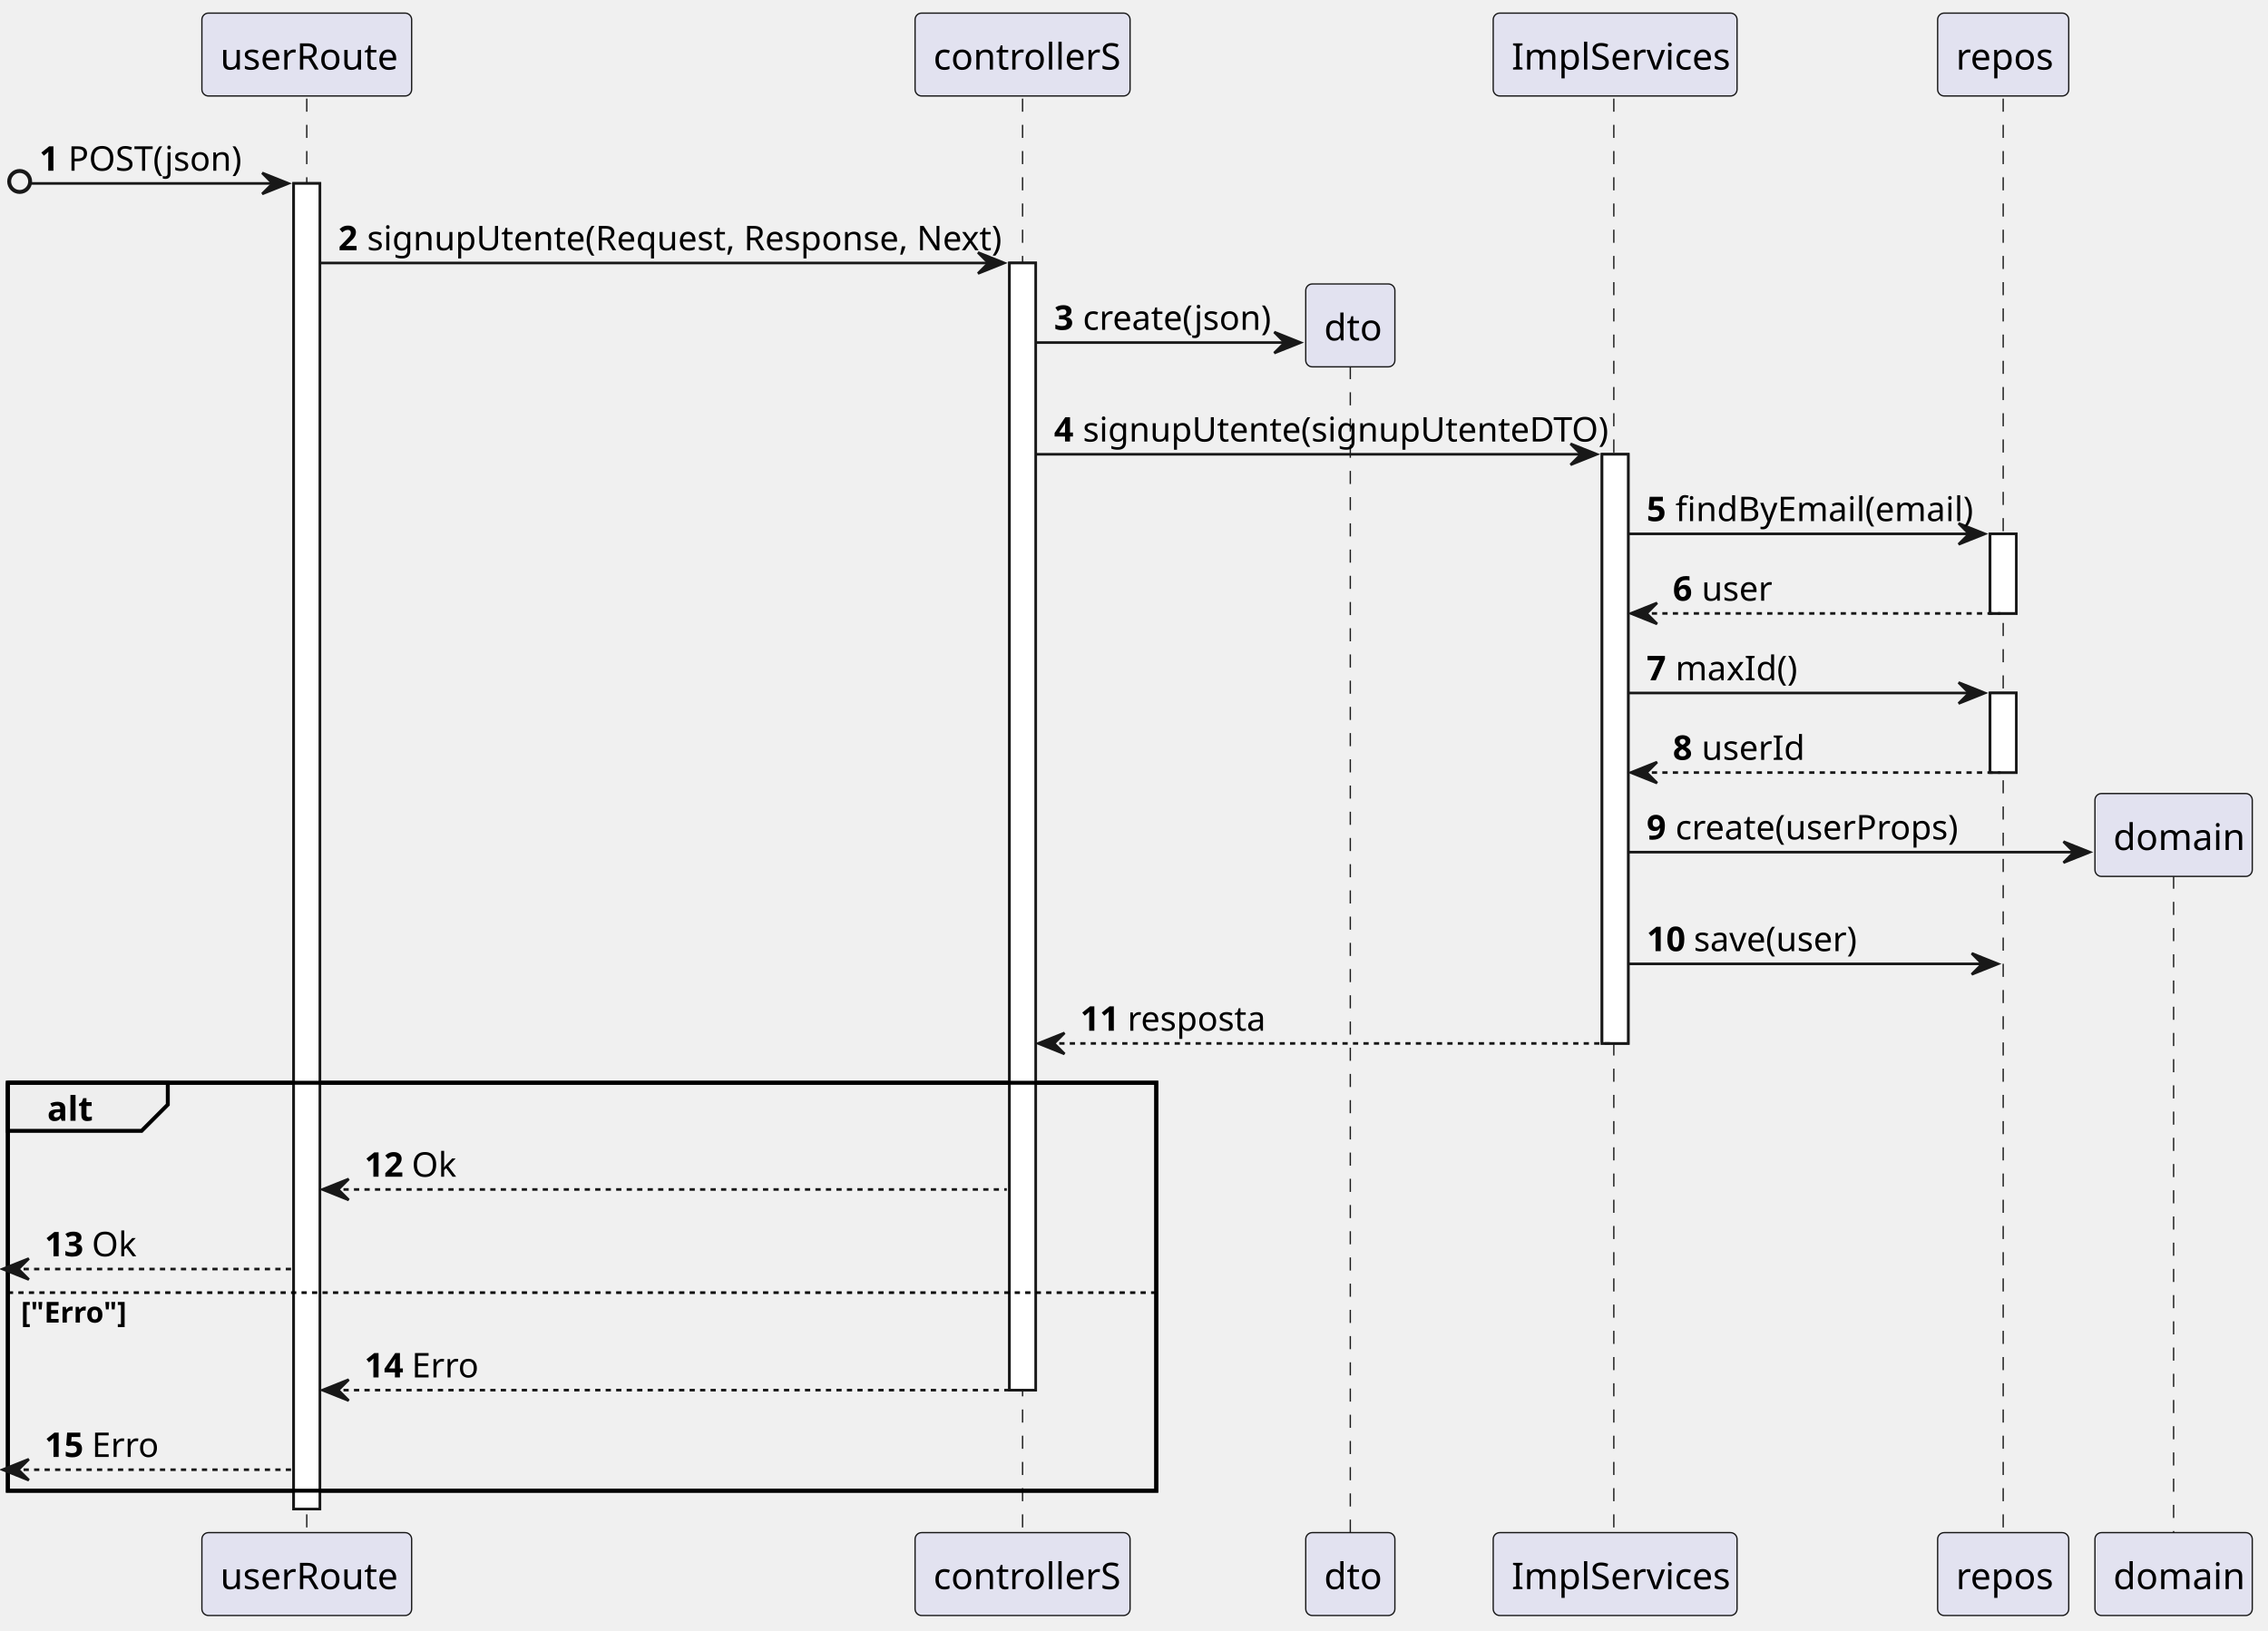
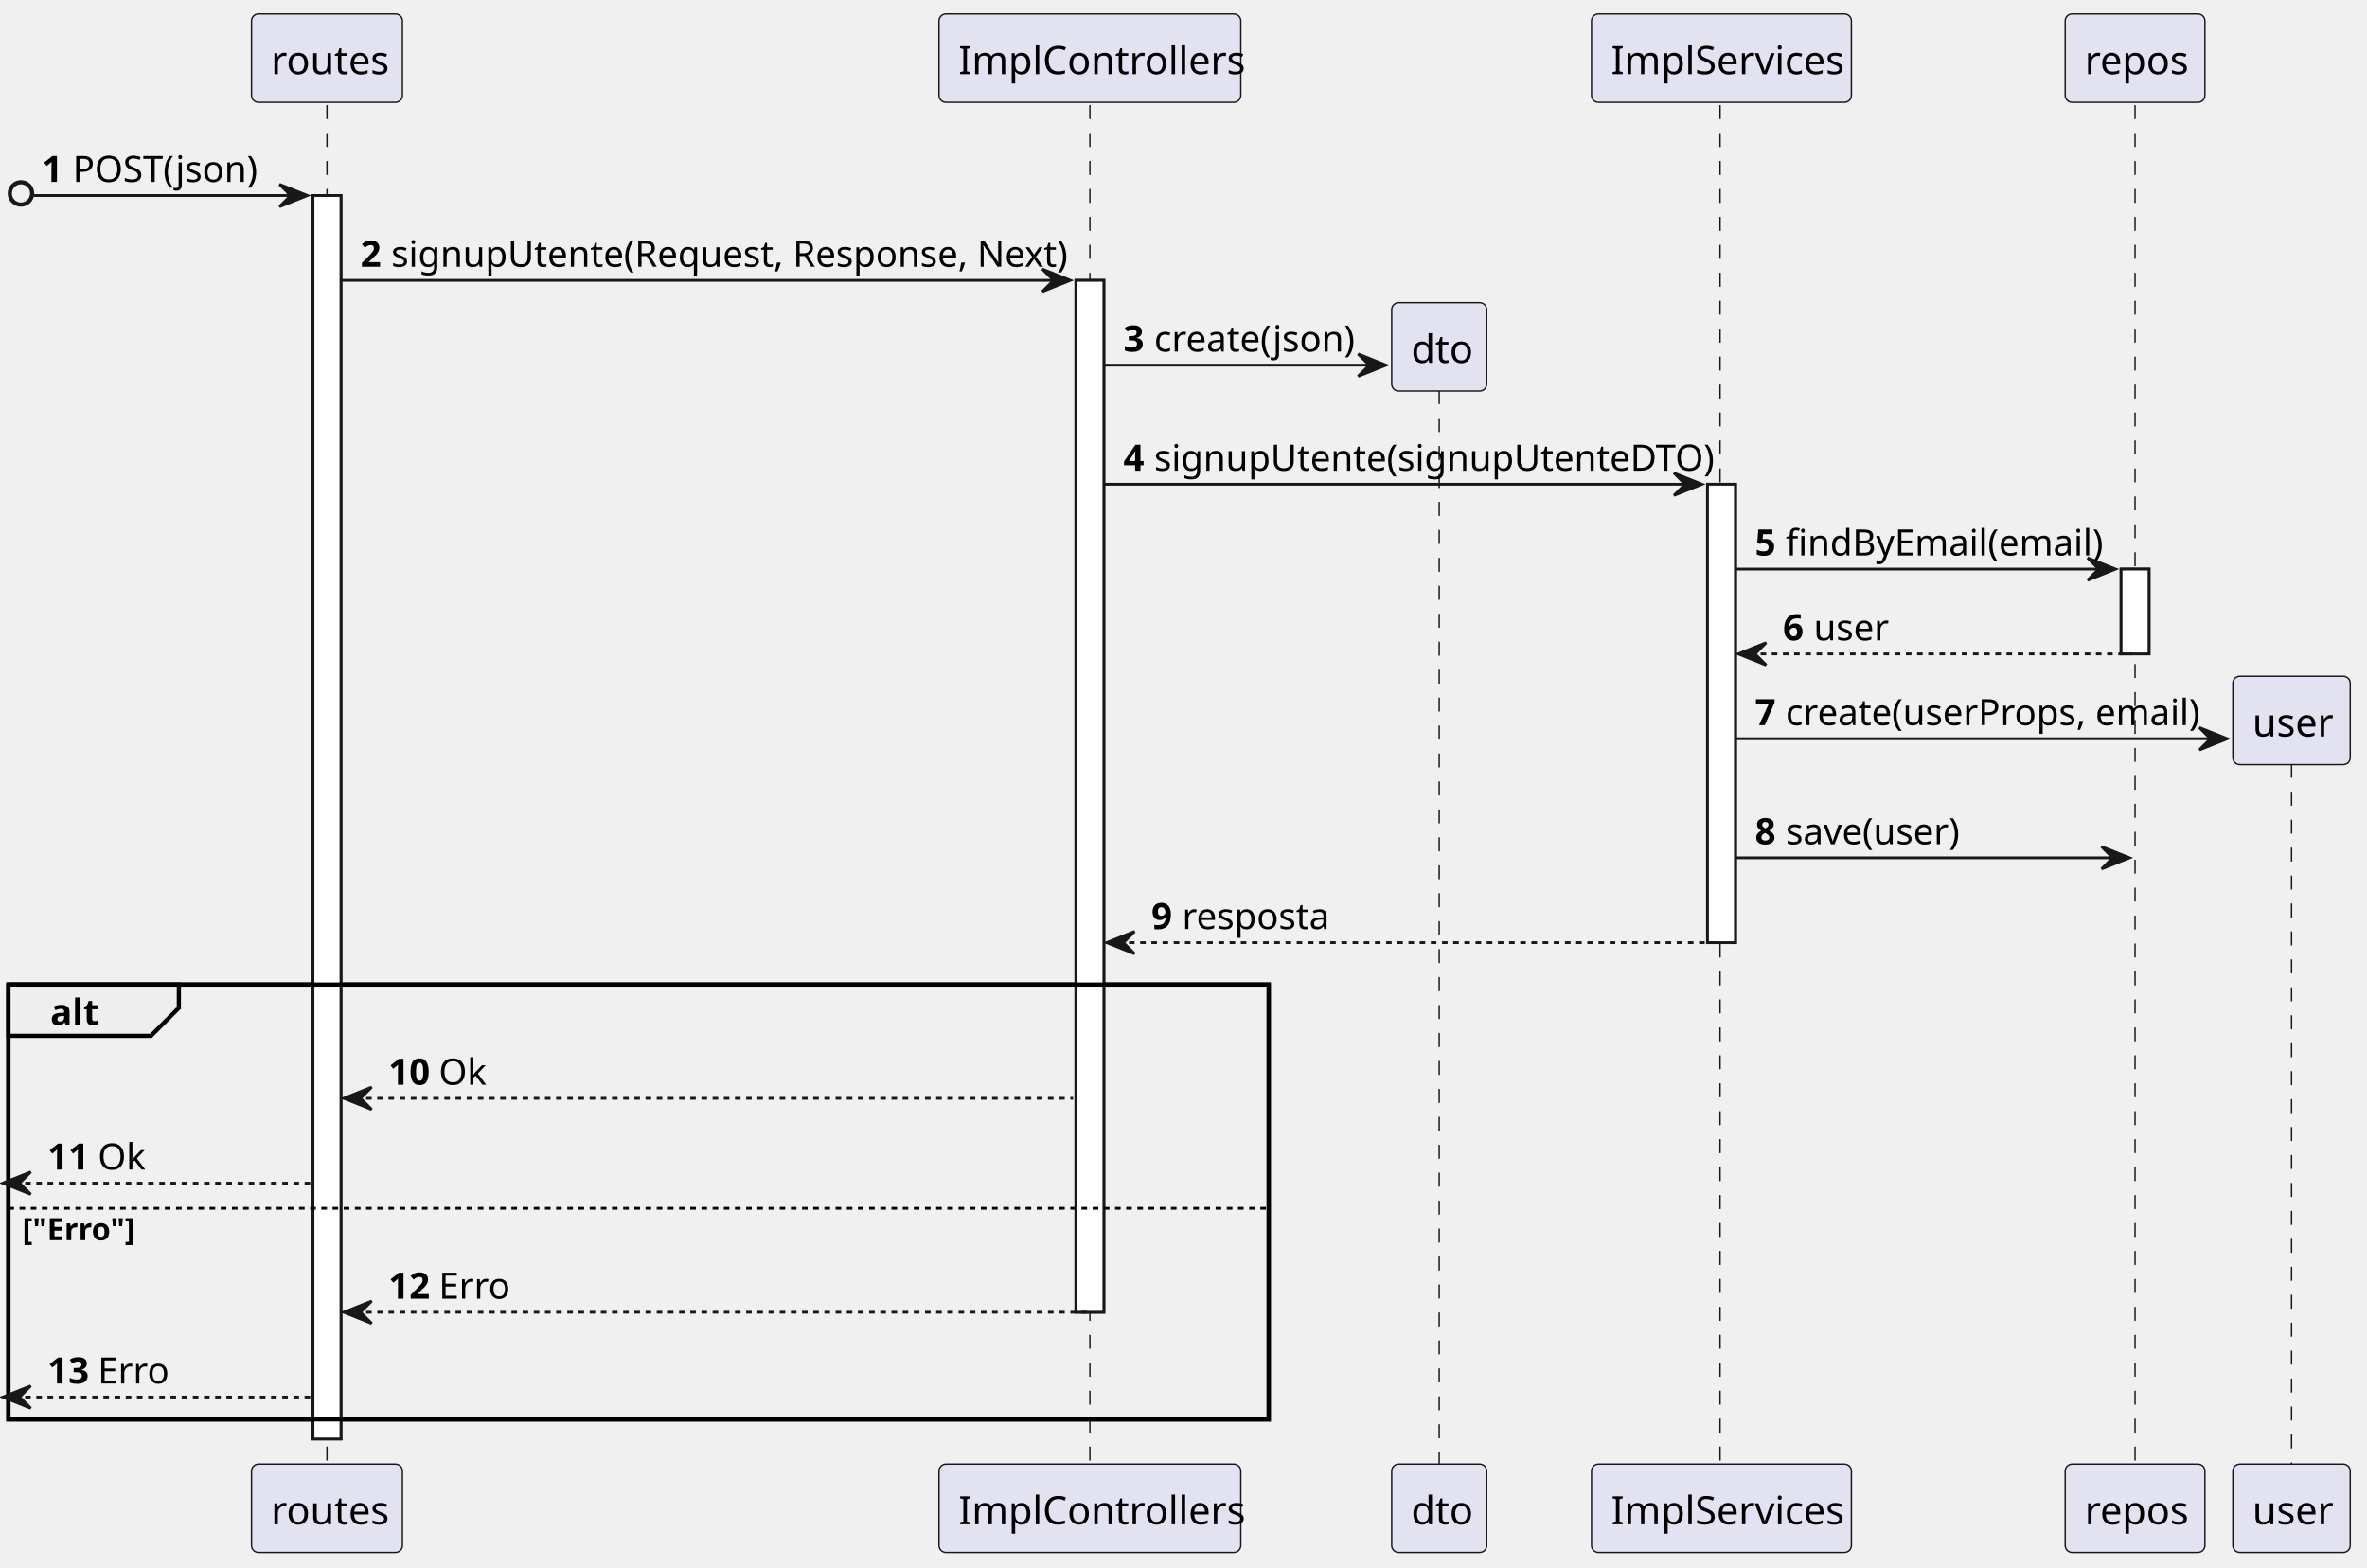
- <svg xmlns="http://www.w3.org/2000/svg" contentStyleType="text/css" height="622px" preserveAspectRatio="none" style="width:865px;height:622px;background:#FFFFFF;" version="1.1" viewBox="0 0 865 622" width="865px" zoomAndPan="magnify">
+ <svg xmlns="http://www.w3.org/2000/svg" contentStyleType="text/css" height="561px" preserveAspectRatio="none" style="width:847px;height:561px;background:#FFFFFF;" version="1.1" viewBox="0 0 847 561" width="847px" zoomAndPan="magnify">
  <defs />
  <g>
-     <rect fill="#FFFFFF" height="505.625" style="stroke:#181818;stroke-width:1.0;" width="10" x="112" y="69.961" />
-     <rect fill="#FFFFFF" height="429.922" style="stroke:#181818;stroke-width:1.0;" width="10" x="385" y="100.312" />
-     <rect fill="#FFFFFF" height="224.719" style="stroke:#181818;stroke-width:1.0;" width="10" x="611" y="173.273" />
+     <rect fill="#FFFFFF" height="444.922" style="stroke:#181818;stroke-width:1.0;" width="10" x="112" y="69.961" />
+     <rect fill="#FFFFFF" height="369.219" style="stroke:#181818;stroke-width:1.0;" width="10" x="385" y="100.312" />
+     <rect fill="#FFFFFF" height="164.016" style="stroke:#181818;stroke-width:1.0;" width="10" x="611" y="173.273" />
    <rect fill="#FFFFFF" height="30.352" style="stroke:#181818;stroke-width:1.0;" width="10" x="759" y="203.625" />
-     <rect fill="#FFFFFF" height="30.352" style="stroke:#181818;stroke-width:1.0;" width="10" x="759" y="264.328" />
-     <rect fill="none" height="155.594" style="stroke:#000000;stroke-width:1.5;" width="438" x="3" y="412.992" />
-     <line style="stroke:#181818;stroke-width:0.5;stroke-dasharray:5.0,5.0;" x1="117" x2="117" y1="37.609" y2="585.586" />
-     <line style="stroke:#181818;stroke-width:0.5;stroke-dasharray:5.0,5.0;" x1="390" x2="390" y1="37.609" y2="585.586" />
-     <line style="stroke:#181818;stroke-width:0.5;stroke-dasharray:5.0,5.0;" x1="515" x2="515" y1="139.617" y2="585.586" />
-     <line style="stroke:#181818;stroke-width:0.5;stroke-dasharray:5.0,5.0;" x1="615.5" x2="615.5" y1="37.609" y2="585.586" />
-     <line style="stroke:#181818;stroke-width:0.5;stroke-dasharray:5.0,5.0;" x1="764" x2="764" y1="37.609" y2="585.586" />
-     <line style="stroke:#181818;stroke-width:0.5;stroke-dasharray:5.0,5.0;" x1="829" x2="829" y1="333.984" y2="585.586" />
-     <rect fill="#E2E2F0" height="31.609" rx="2.5" ry="2.5" style="stroke:#181818;stroke-width:0.5;" width="80" x="77" y="5" />
-     <text fill="#000000" font-family="sans-serif" font-size="14" lengthAdjust="spacing" textLength="66" x="84" y="26.533">userRoute</text>
-     <rect fill="#E2E2F0" height="31.609" rx="2.5" ry="2.5" style="stroke:#181818;stroke-width:0.5;" width="80" x="77" y="584.586" />
-     <text fill="#000000" font-family="sans-serif" font-size="14" lengthAdjust="spacing" textLength="66" x="84" y="606.119">userRoute</text>
-     <rect fill="#E2E2F0" height="31.609" rx="2.5" ry="2.5" style="stroke:#181818;stroke-width:0.5;" width="82" x="349" y="5" />
-     <text fill="#000000" font-family="sans-serif" font-size="14" lengthAdjust="spacing" textLength="68" x="356" y="26.533">controllerS</text>
-     <rect fill="#E2E2F0" height="31.609" rx="2.5" ry="2.5" style="stroke:#181818;stroke-width:0.5;" width="82" x="349" y="584.586" />
-     <text fill="#000000" font-family="sans-serif" font-size="14" lengthAdjust="spacing" textLength="68" x="356" y="606.119">controllerS</text>
-     <rect fill="#E2E2F0" height="31.609" rx="2.5" ry="2.5" style="stroke:#181818;stroke-width:0.5;" width="34" x="498" y="584.586" />
-     <text fill="#000000" font-family="sans-serif" font-size="14" lengthAdjust="spacing" textLength="20" x="505" y="606.119">dto</text>
+     <rect fill="none" height="155.594" style="stroke:#000000;stroke-width:1.5;" width="451" x="3" y="352.289" />
+     <line style="stroke:#181818;stroke-width:0.5;stroke-dasharray:5.0,5.0;" x1="117" x2="117" y1="37.609" y2="524.883" />
+     <line style="stroke:#181818;stroke-width:0.5;stroke-dasharray:5.0,5.0;" x1="390" x2="390" y1="37.609" y2="524.883" />
+     <line style="stroke:#181818;stroke-width:0.5;stroke-dasharray:5.0,5.0;" x1="515" x2="515" y1="139.617" y2="524.883" />
+     <line style="stroke:#181818;stroke-width:0.5;stroke-dasharray:5.0,5.0;" x1="615.5" x2="615.5" y1="37.609" y2="524.883" />
+     <line style="stroke:#181818;stroke-width:0.5;stroke-dasharray:5.0,5.0;" x1="764" x2="764" y1="37.609" y2="524.883" />
+     <line style="stroke:#181818;stroke-width:0.5;stroke-dasharray:5.0,5.0;" x1="820" x2="820" y1="273.281" y2="524.883" />
+     <rect fill="#E2E2F0" height="31.609" rx="2.5" ry="2.5" style="stroke:#181818;stroke-width:0.5;" width="54" x="90" y="5" />
+     <text fill="#000000" font-family="sans-serif" font-size="14" lengthAdjust="spacing" textLength="40" x="97" y="26.533">routes</text>
+     <rect fill="#E2E2F0" height="31.609" rx="2.5" ry="2.5" style="stroke:#181818;stroke-width:0.5;" width="54" x="90" y="523.883" />
+     <text fill="#000000" font-family="sans-serif" font-size="14" lengthAdjust="spacing" textLength="40" x="97" y="545.416">routes</text>
+     <rect fill="#E2E2F0" height="31.609" rx="2.5" ry="2.5" style="stroke:#181818;stroke-width:0.5;" width="108" x="336" y="5" />
+     <text fill="#000000" font-family="sans-serif" font-size="14" lengthAdjust="spacing" textLength="94" x="343" y="26.533">ImplControllers</text>
+     <rect fill="#E2E2F0" height="31.609" rx="2.5" ry="2.5" style="stroke:#181818;stroke-width:0.5;" width="108" x="336" y="523.883" />
+     <text fill="#000000" font-family="sans-serif" font-size="14" lengthAdjust="spacing" textLength="94" x="343" y="545.416">ImplControllers</text>
+     <rect fill="#E2E2F0" height="31.609" rx="2.5" ry="2.5" style="stroke:#181818;stroke-width:0.5;" width="34" x="498" y="523.883" />
+     <text fill="#000000" font-family="sans-serif" font-size="14" lengthAdjust="spacing" textLength="20" x="505" y="545.416">dto</text>
    <rect fill="#E2E2F0" height="31.609" rx="2.5" ry="2.5" style="stroke:#181818;stroke-width:0.5;" width="93" x="569.5" y="5" />
    <text fill="#000000" font-family="sans-serif" font-size="14" lengthAdjust="spacing" textLength="79" x="576.5" y="26.533">ImplServices</text>
-     <rect fill="#E2E2F0" height="31.609" rx="2.5" ry="2.5" style="stroke:#181818;stroke-width:0.5;" width="93" x="569.5" y="584.586" />
-     <text fill="#000000" font-family="sans-serif" font-size="14" lengthAdjust="spacing" textLength="79" x="576.5" y="606.119">ImplServices</text>
+     <rect fill="#E2E2F0" height="31.609" rx="2.5" ry="2.5" style="stroke:#181818;stroke-width:0.5;" width="93" x="569.5" y="523.883" />
+     <text fill="#000000" font-family="sans-serif" font-size="14" lengthAdjust="spacing" textLength="79" x="576.5" y="545.416">ImplServices</text>
    <rect fill="#E2E2F0" height="31.609" rx="2.5" ry="2.5" style="stroke:#181818;stroke-width:0.5;" width="50" x="739" y="5" />
    <text fill="#000000" font-family="sans-serif" font-size="14" lengthAdjust="spacing" textLength="36" x="746" y="26.533">repos</text>
-     <rect fill="#E2E2F0" height="31.609" rx="2.5" ry="2.5" style="stroke:#181818;stroke-width:0.5;" width="50" x="739" y="584.586" />
-     <text fill="#000000" font-family="sans-serif" font-size="14" lengthAdjust="spacing" textLength="36" x="746" y="606.119">repos</text>
-     <rect fill="#E2E2F0" height="31.609" rx="2.5" ry="2.5" style="stroke:#181818;stroke-width:0.5;" width="60" x="799" y="584.586" />
-     <text fill="#000000" font-family="sans-serif" font-size="14" lengthAdjust="spacing" textLength="46" x="806" y="606.119">domain</text>
-     <rect fill="#FFFFFF" height="505.625" style="stroke:#181818;stroke-width:1.0;" width="10" x="112" y="69.961" />
-     <rect fill="#FFFFFF" height="429.922" style="stroke:#181818;stroke-width:1.0;" width="10" x="385" y="100.312" />
-     <rect fill="#FFFFFF" height="224.719" style="stroke:#181818;stroke-width:1.0;" width="10" x="611" y="173.273" />
+     <rect fill="#E2E2F0" height="31.609" rx="2.5" ry="2.5" style="stroke:#181818;stroke-width:0.5;" width="50" x="739" y="523.883" />
+     <text fill="#000000" font-family="sans-serif" font-size="14" lengthAdjust="spacing" textLength="36" x="746" y="545.416">repos</text>
+     <rect fill="#E2E2F0" height="31.609" rx="2.5" ry="2.5" style="stroke:#181818;stroke-width:0.5;" width="42" x="799" y="523.883" />
+     <text fill="#000000" font-family="sans-serif" font-size="14" lengthAdjust="spacing" textLength="28" x="806" y="545.416">user</text>
+     <rect fill="#FFFFFF" height="444.922" style="stroke:#181818;stroke-width:1.0;" width="10" x="112" y="69.961" />
+     <rect fill="#FFFFFF" height="369.219" style="stroke:#181818;stroke-width:1.0;" width="10" x="385" y="100.312" />
+     <rect fill="#FFFFFF" height="164.016" style="stroke:#181818;stroke-width:1.0;" width="10" x="611" y="173.273" />
    <rect fill="#FFFFFF" height="30.352" style="stroke:#181818;stroke-width:1.0;" width="10" x="759" y="203.625" />
-     <rect fill="#FFFFFF" height="30.352" style="stroke:#181818;stroke-width:1.0;" width="10" x="759" y="264.328" />
    <ellipse cx="7.5" cy="69.211" fill="none" rx="4" ry="4" style="stroke:#181818;stroke-width:1.5;" />
    <polygon fill="#181818" points="100,65.961,110,69.961,100,73.961,104,69.961" style="stroke:#181818;stroke-width:1.0;" />
    <line style="stroke:#181818;stroke-width:1.0;" x1="12" x2="106" y1="69.961" y2="69.961" />
    <text fill="#000000" font-family="sans-serif" font-size="13" font-weight="bold" lengthAdjust="spacing" textLength="7" x="15" y="65.105">1</text>
    <text fill="#000000" font-family="sans-serif" font-size="13" lengthAdjust="spacing" textLength="67" x="26" y="65.105">POST(json)</text>
    <polygon fill="#181818" points="373,96.312,383,100.312,373,104.312,377,100.312" style="stroke:#181818;stroke-width:1.0;" />
    <line style="stroke:#181818;stroke-width:1.0;" x1="122" x2="379" y1="100.312" y2="100.312" />
    <text fill="#000000" font-family="sans-serif" font-size="13" font-weight="bold" lengthAdjust="spacing" textLength="7" x="129" y="95.456">2</text>
    <text fill="#000000" font-family="sans-serif" font-size="13" lengthAdjust="spacing" textLength="233" x="140" y="95.456">signupUtente(Request, Response, Next)</text>
    <polygon fill="#181818" points="486,126.664,496,130.664,486,134.664,490,130.664" style="stroke:#181818;stroke-width:1.0;" />
    <line style="stroke:#181818;stroke-width:1.0;" x1="395" x2="492" y1="130.664" y2="130.664" />
    <text fill="#000000" font-family="sans-serif" font-size="13" font-weight="bold" lengthAdjust="spacing" textLength="7" x="402" y="125.808">3</text>
    <text fill="#000000" font-family="sans-serif" font-size="13" lengthAdjust="spacing" textLength="68" x="413" y="125.808">create(json)</text>
    <rect fill="#E2E2F0" height="31.609" rx="2.5" ry="2.5" style="stroke:#181818;stroke-width:0.5;" width="34" x="498" y="108.312" />
    <text fill="#000000" font-family="sans-serif" font-size="14" lengthAdjust="spacing" textLength="20" x="505" y="129.846">dto</text>
    <polygon fill="#181818" points="599,169.273,609,173.273,599,177.273,603,173.273" style="stroke:#181818;stroke-width:1.0;" />
    <line style="stroke:#181818;stroke-width:1.0;" x1="395" x2="605" y1="173.273" y2="173.273" />
    <text fill="#000000" font-family="sans-serif" font-size="13" font-weight="bold" lengthAdjust="spacing" textLength="7" x="402" y="168.417">4</text>
    <text fill="#000000" font-family="sans-serif" font-size="13" lengthAdjust="spacing" textLength="186" x="413" y="168.417">signupUtente(signupUtenteDTO)</text>
    <polygon fill="#181818" points="747,199.625,757,203.625,747,207.625,751,203.625" style="stroke:#181818;stroke-width:1.0;" />
    <line style="stroke:#181818;stroke-width:1.0;" x1="621" x2="753" y1="203.625" y2="203.625" />
    <text fill="#000000" font-family="sans-serif" font-size="13" font-weight="bold" lengthAdjust="spacing" textLength="7" x="628" y="198.769">5</text>
    <text fill="#000000" font-family="sans-serif" font-size="13" lengthAdjust="spacing" textLength="108" x="639" y="198.769">findByEmail(email)</text>
    <polygon fill="#181818" points="632,229.977,622,233.977,632,237.977,628,233.977" style="stroke:#181818;stroke-width:1.0;" />
    <line style="stroke:#181818;stroke-width:1.0;stroke-dasharray:2.0,2.0;" x1="626" x2="763" y1="233.977" y2="233.977" />
    <text fill="#000000" font-family="sans-serif" font-size="13" font-weight="bold" lengthAdjust="spacing" textLength="7" x="638" y="229.12">6</text>
    <text fill="#000000" font-family="sans-serif" font-size="13" lengthAdjust="spacing" textLength="25" x="649" y="229.12">user</text>
-     <polygon fill="#181818" points="747,260.328,757,264.328,747,268.328,751,264.328" style="stroke:#181818;stroke-width:1.0;" />
-     <line style="stroke:#181818;stroke-width:1.0;" x1="621" x2="753" y1="264.328" y2="264.328" />
+     <polygon fill="#181818" points="787,260.328,797,264.328,787,268.328,791,264.328" style="stroke:#181818;stroke-width:1.0;" />
+     <line style="stroke:#181818;stroke-width:1.0;" x1="621" x2="793" y1="264.328" y2="264.328" />
    <text fill="#000000" font-family="sans-serif" font-size="13" font-weight="bold" lengthAdjust="spacing" textLength="7" x="628" y="259.472">7</text>
-     <text fill="#000000" font-family="sans-serif" font-size="13" lengthAdjust="spacing" textLength="43" x="639" y="259.472">maxId()</text>
-     <polygon fill="#181818" points="632,290.68,622,294.68,632,298.68,628,294.68" style="stroke:#181818;stroke-width:1.0;" />
-     <line style="stroke:#181818;stroke-width:1.0;stroke-dasharray:2.0,2.0;" x1="626" x2="763" y1="294.68" y2="294.68" />
-     <text fill="#000000" font-family="sans-serif" font-size="13" font-weight="bold" lengthAdjust="spacing" textLength="7" x="638" y="289.823">8</text>
-     <text fill="#000000" font-family="sans-serif" font-size="13" lengthAdjust="spacing" textLength="35" x="649" y="289.823">userId</text>
-     <polygon fill="#181818" points="787,321.031,797,325.031,787,329.031,791,325.031" style="stroke:#181818;stroke-width:1.0;" />
-     <line style="stroke:#181818;stroke-width:1.0;" x1="621" x2="793" y1="325.031" y2="325.031" />
-     <text fill="#000000" font-family="sans-serif" font-size="13" font-weight="bold" lengthAdjust="spacing" textLength="7" x="628" y="320.175">9</text>
-     <text fill="#000000" font-family="sans-serif" font-size="13" lengthAdjust="spacing" textLength="103" x="639" y="320.175">create(userProps)</text>
-     <rect fill="#E2E2F0" height="31.609" rx="2.5" ry="2.5" style="stroke:#181818;stroke-width:0.5;" width="60" x="799" y="302.68" />
-     <text fill="#000000" font-family="sans-serif" font-size="14" lengthAdjust="spacing" textLength="46" x="806" y="324.213">domain</text>
-     <polygon fill="#181818" points="752,363.641,762,367.641,752,371.641,756,367.641" style="stroke:#181818;stroke-width:1.0;" />
-     <line style="stroke:#181818;stroke-width:1.0;" x1="621" x2="758" y1="367.641" y2="367.641" />
-     <text fill="#000000" font-family="sans-serif" font-size="13" font-weight="bold" lengthAdjust="spacing" textLength="14" x="628" y="362.784">10</text>
-     <text fill="#000000" font-family="sans-serif" font-size="13" lengthAdjust="spacing" textLength="59" x="646" y="362.784">save(user)</text>
-     <polygon fill="#181818" points="406,393.992,396,397.992,406,401.992,402,397.992" style="stroke:#181818;stroke-width:1.0;" />
-     <line style="stroke:#181818;stroke-width:1.0;stroke-dasharray:2.0,2.0;" x1="400" x2="615" y1="397.992" y2="397.992" />
-     <text fill="#000000" font-family="sans-serif" font-size="13" font-weight="bold" lengthAdjust="spacing" textLength="14" x="412" y="393.136">11</text>
-     <text fill="#000000" font-family="sans-serif" font-size="13" lengthAdjust="spacing" textLength="50" x="430" y="393.136">resposta</text>
-     <path d="M3,412.992 L64,412.992 L64,421.344 L54,431.344 L3,431.344 L3,412.992 " fill="#EEEEEE" style="stroke:#000000;stroke-width:1.5;" />
-     <rect fill="none" height="155.594" style="stroke:#000000;stroke-width:1.5;" width="438" x="3" y="412.992" />
-     <text fill="#000000" font-family="sans-serif" font-size="13" font-weight="bold" lengthAdjust="spacing" textLength="16" x="18" y="427.487">alt</text>
-     <polygon fill="#181818" points="133,449.695,123,453.695,133,457.695,129,453.695" style="stroke:#181818;stroke-width:1.0;" />
-     <line style="stroke:#181818;stroke-width:1.0;stroke-dasharray:2.0,2.0;" x1="127" x2="384" y1="453.695" y2="453.695" />
-     <text fill="#000000" font-family="sans-serif" font-size="13" font-weight="bold" lengthAdjust="spacing" textLength="14" x="139" y="448.839">12</text>
-     <text fill="#000000" font-family="sans-serif" font-size="13" lengthAdjust="spacing" textLength="17" x="157" y="448.839">Ok</text>
-     <polygon fill="#181818" points="11,480.047,1,484.047,11,488.047,7,484.047" style="stroke:#181818;stroke-width:1.0;" />
-     <line style="stroke:#181818;stroke-width:1.0;stroke-dasharray:2.0,2.0;" x1="5" x2="111" y1="484.047" y2="484.047" />
-     <text fill="#000000" font-family="sans-serif" font-size="13" font-weight="bold" lengthAdjust="spacing" textLength="14" x="17" y="479.19">13</text>
-     <text fill="#000000" font-family="sans-serif" font-size="13" lengthAdjust="spacing" textLength="17" x="35" y="479.19">Ok</text>
-     <line style="stroke:#000000;stroke-width:1.0;stroke-dasharray:2.0,2.0;" x1="3" x2="441" y1="493.047" y2="493.047" />
-     <text fill="#000000" font-family="sans-serif" font-size="11" font-weight="bold" lengthAdjust="spacing" textLength="41" x="8" y="504.466">["Erro"]</text>
-     <polygon fill="#181818" points="133,526.234,123,530.234,133,534.234,129,530.234" style="stroke:#181818;stroke-width:1.0;" />
-     <line style="stroke:#181818;stroke-width:1.0;stroke-dasharray:2.0,2.0;" x1="127" x2="389" y1="530.234" y2="530.234" />
-     <text fill="#000000" font-family="sans-serif" font-size="13" font-weight="bold" lengthAdjust="spacing" textLength="14" x="139" y="525.378">14</text>
-     <text fill="#000000" font-family="sans-serif" font-size="13" lengthAdjust="spacing" textLength="24" x="157" y="525.378">Erro</text>
-     <polygon fill="#181818" points="11,556.586,1,560.586,11,564.586,7,560.586" style="stroke:#181818;stroke-width:1.0;" />
-     <line style="stroke:#181818;stroke-width:1.0;stroke-dasharray:2.0,2.0;" x1="5" x2="111" y1="560.586" y2="560.586" />
-     <text fill="#000000" font-family="sans-serif" font-size="13" font-weight="bold" lengthAdjust="spacing" textLength="14" x="17" y="555.73">15</text>
-     <text fill="#000000" font-family="sans-serif" font-size="13" lengthAdjust="spacing" textLength="24" x="35" y="555.73">Erro</text>
+     <text fill="#000000" font-family="sans-serif" font-size="13" lengthAdjust="spacing" textLength="142" x="639" y="259.472">create(userProps, email)</text>
+     <rect fill="#E2E2F0" height="31.609" rx="2.5" ry="2.5" style="stroke:#181818;stroke-width:0.5;" width="42" x="799" y="241.977" />
+     <text fill="#000000" font-family="sans-serif" font-size="14" lengthAdjust="spacing" textLength="28" x="806" y="263.51">user</text>
+     <polygon fill="#181818" points="752,302.938,762,306.938,752,310.938,756,306.938" style="stroke:#181818;stroke-width:1.0;" />
+     <line style="stroke:#181818;stroke-width:1.0;" x1="621" x2="758" y1="306.938" y2="306.938" />
+     <text fill="#000000" font-family="sans-serif" font-size="13" font-weight="bold" lengthAdjust="spacing" textLength="7" x="628" y="302.081">8</text>
+     <text fill="#000000" font-family="sans-serif" font-size="13" lengthAdjust="spacing" textLength="59" x="639" y="302.081">save(user)</text>
+     <polygon fill="#181818" points="406,333.289,396,337.289,406,341.289,402,337.289" style="stroke:#181818;stroke-width:1.0;" />
+     <line style="stroke:#181818;stroke-width:1.0;stroke-dasharray:2.0,2.0;" x1="400" x2="615" y1="337.289" y2="337.289" />
+     <text fill="#000000" font-family="sans-serif" font-size="13" font-weight="bold" lengthAdjust="spacing" textLength="7" x="412" y="332.433">9</text>
+     <text fill="#000000" font-family="sans-serif" font-size="13" lengthAdjust="spacing" textLength="50" x="423" y="332.433">resposta</text>
+     <path d="M3,352.289 L64,352.289 L64,360.641 L54,370.641 L3,370.641 L3,352.289 " fill="#EEEEEE" style="stroke:#000000;stroke-width:1.5;" />
+     <rect fill="none" height="155.594" style="stroke:#000000;stroke-width:1.5;" width="451" x="3" y="352.289" />
+     <text fill="#000000" font-family="sans-serif" font-size="13" font-weight="bold" lengthAdjust="spacing" textLength="16" x="18" y="366.784">alt</text>
+     <polygon fill="#181818" points="133,388.992,123,392.992,133,396.992,129,392.992" style="stroke:#181818;stroke-width:1.0;" />
+     <line style="stroke:#181818;stroke-width:1.0;stroke-dasharray:2.0,2.0;" x1="127" x2="384" y1="392.992" y2="392.992" />
+     <text fill="#000000" font-family="sans-serif" font-size="13" font-weight="bold" lengthAdjust="spacing" textLength="14" x="139" y="388.136">10</text>
+     <text fill="#000000" font-family="sans-serif" font-size="13" lengthAdjust="spacing" textLength="17" x="157" y="388.136">Ok</text>
+     <polygon fill="#181818" points="11,419.344,1,423.344,11,427.344,7,423.344" style="stroke:#181818;stroke-width:1.0;" />
+     <line style="stroke:#181818;stroke-width:1.0;stroke-dasharray:2.0,2.0;" x1="5" x2="111" y1="423.344" y2="423.344" />
+     <text fill="#000000" font-family="sans-serif" font-size="13" font-weight="bold" lengthAdjust="spacing" textLength="14" x="17" y="418.487">11</text>
+     <text fill="#000000" font-family="sans-serif" font-size="13" lengthAdjust="spacing" textLength="17" x="35" y="418.487">Ok</text>
+     <line style="stroke:#000000;stroke-width:1.0;stroke-dasharray:2.0,2.0;" x1="3" x2="454" y1="432.344" y2="432.344" />
+     <text fill="#000000" font-family="sans-serif" font-size="11" font-weight="bold" lengthAdjust="spacing" textLength="41" x="8" y="443.763">["Erro"]</text>
+     <polygon fill="#181818" points="133,465.531,123,469.531,133,473.531,129,469.531" style="stroke:#181818;stroke-width:1.0;" />
+     <line style="stroke:#181818;stroke-width:1.0;stroke-dasharray:2.0,2.0;" x1="127" x2="389" y1="469.531" y2="469.531" />
+     <text fill="#000000" font-family="sans-serif" font-size="13" font-weight="bold" lengthAdjust="spacing" textLength="14" x="139" y="464.675">12</text>
+     <text fill="#000000" font-family="sans-serif" font-size="13" lengthAdjust="spacing" textLength="24" x="157" y="464.675">Erro</text>
+     <polygon fill="#181818" points="11,495.883,1,499.883,11,503.883,7,499.883" style="stroke:#181818;stroke-width:1.0;" />
+     <line style="stroke:#181818;stroke-width:1.0;stroke-dasharray:2.0,2.0;" x1="5" x2="111" y1="499.883" y2="499.883" />
+     <text fill="#000000" font-family="sans-serif" font-size="13" font-weight="bold" lengthAdjust="spacing" textLength="14" x="17" y="495.026">13</text>
+     <text fill="#000000" font-family="sans-serif" font-size="13" lengthAdjust="spacing" textLength="24" x="35" y="495.026">Erro</text>
  </g>
</svg>
